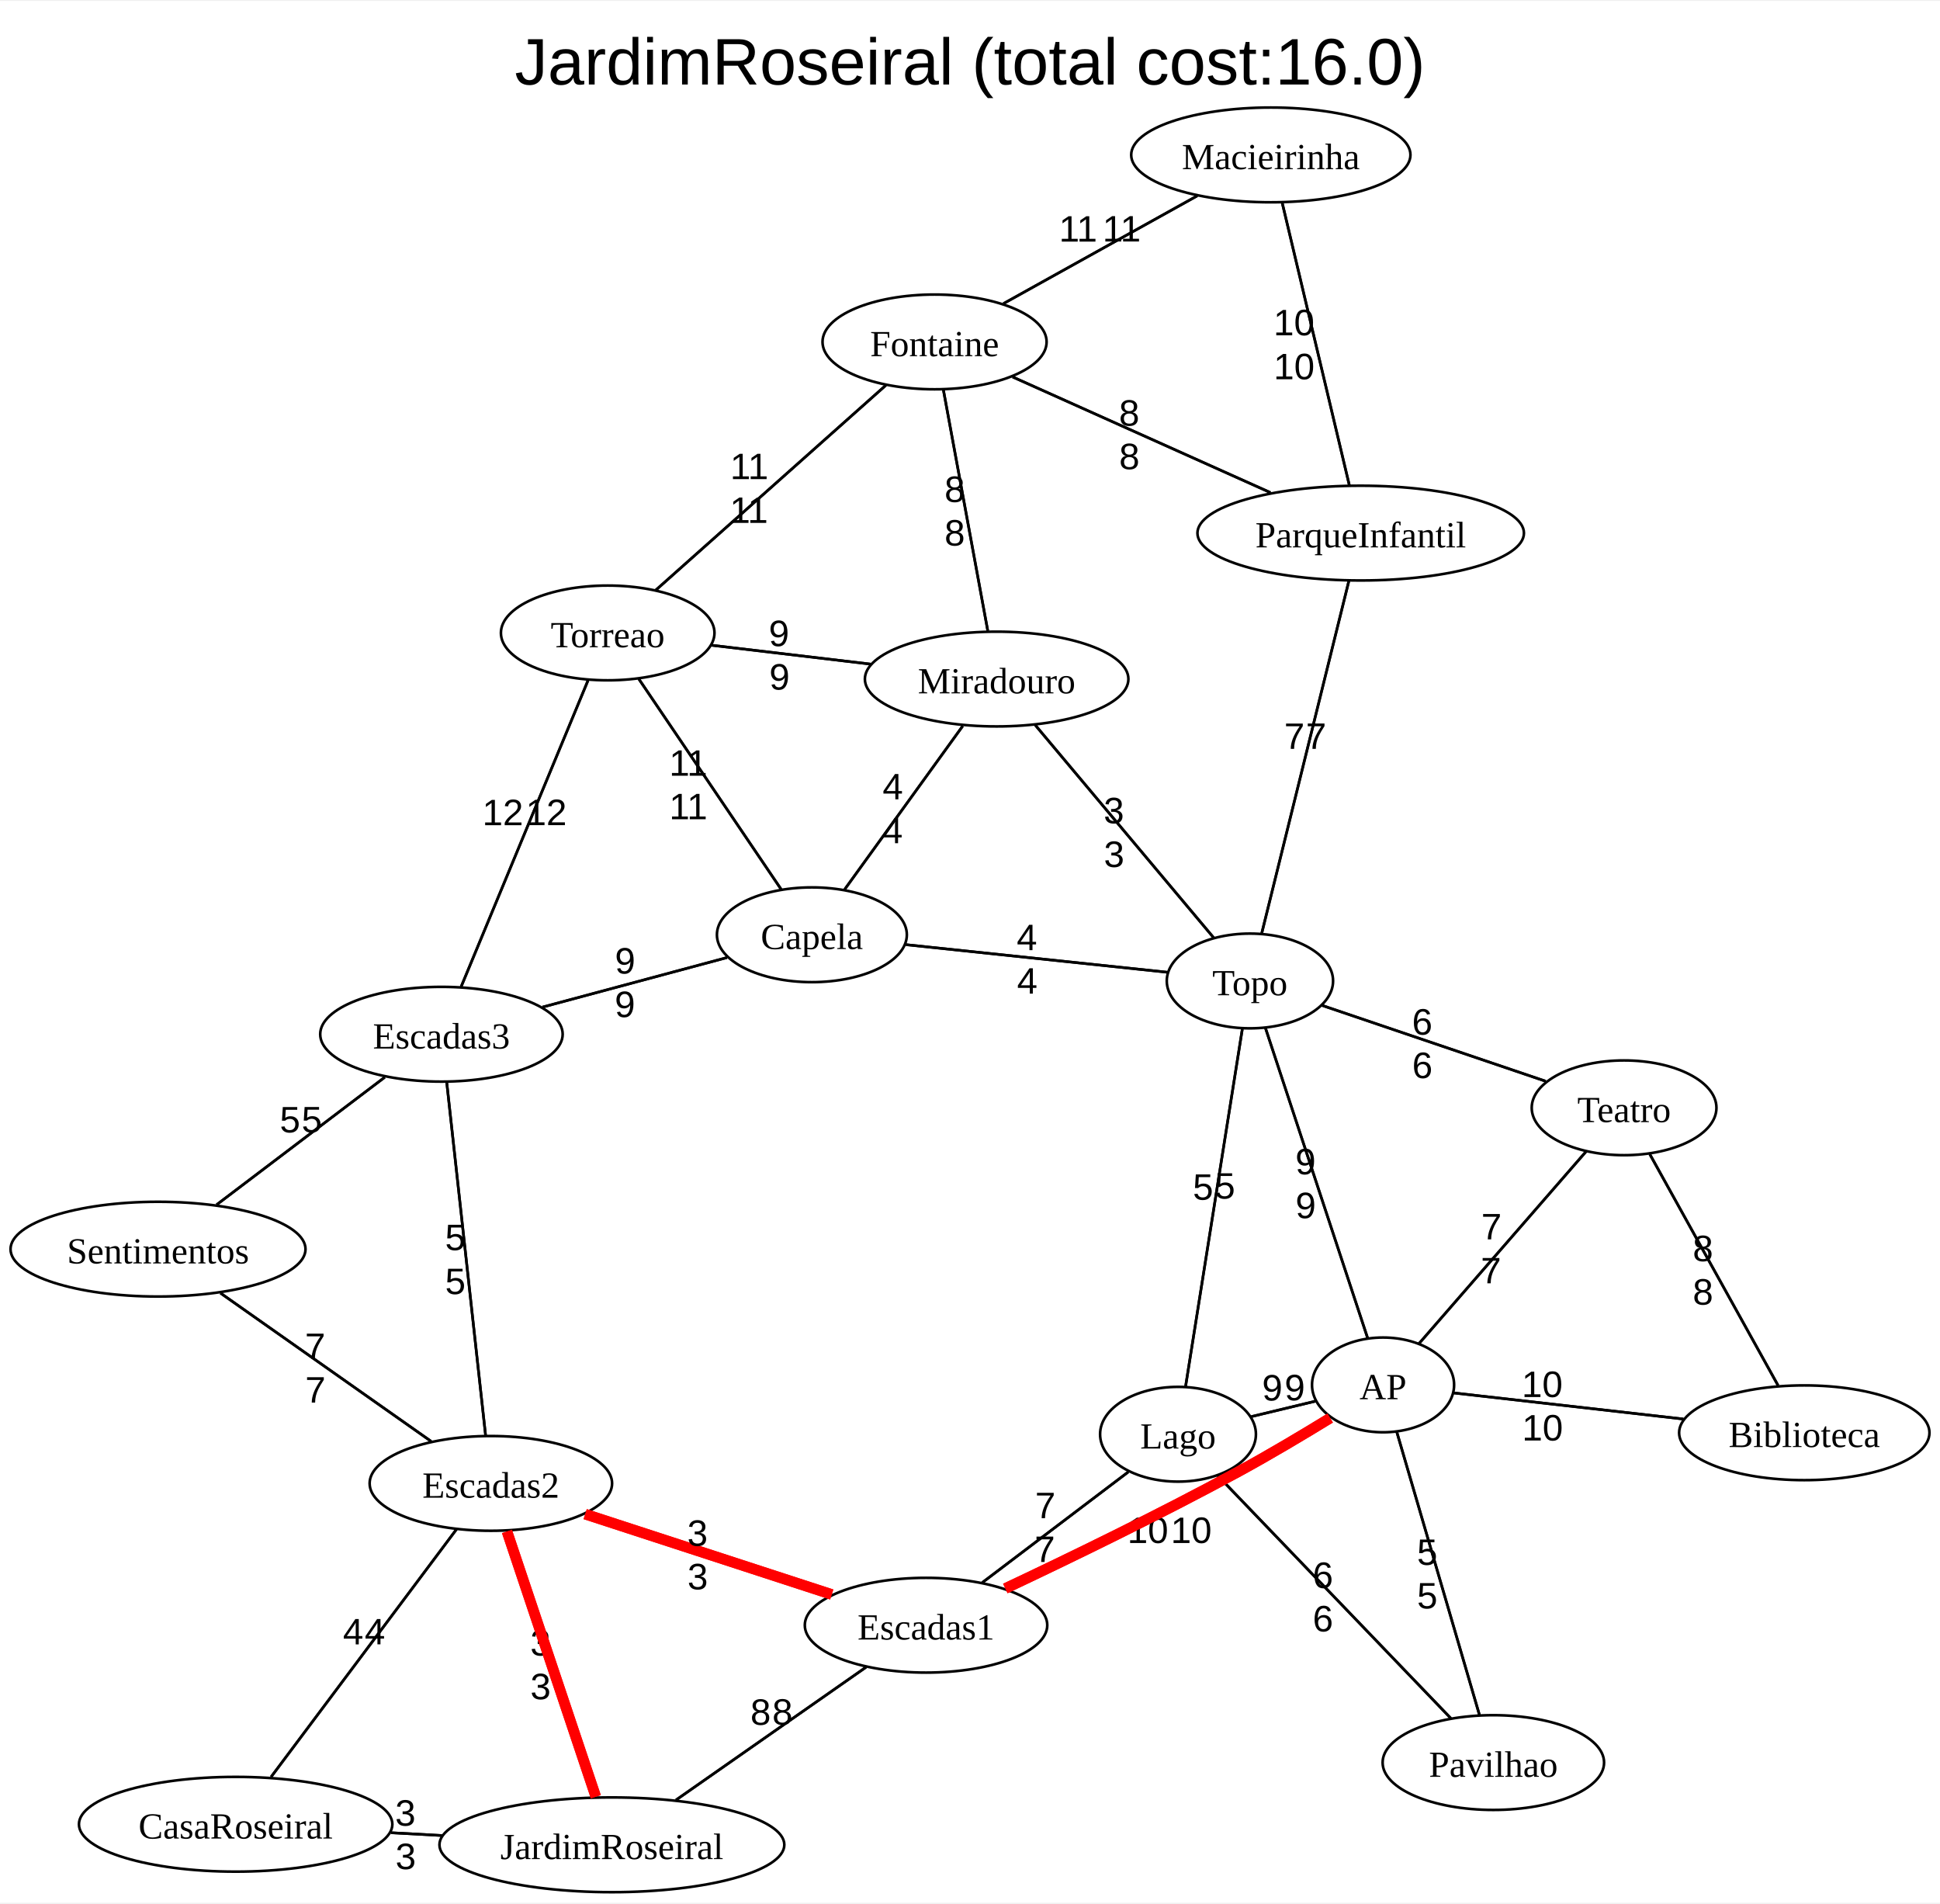
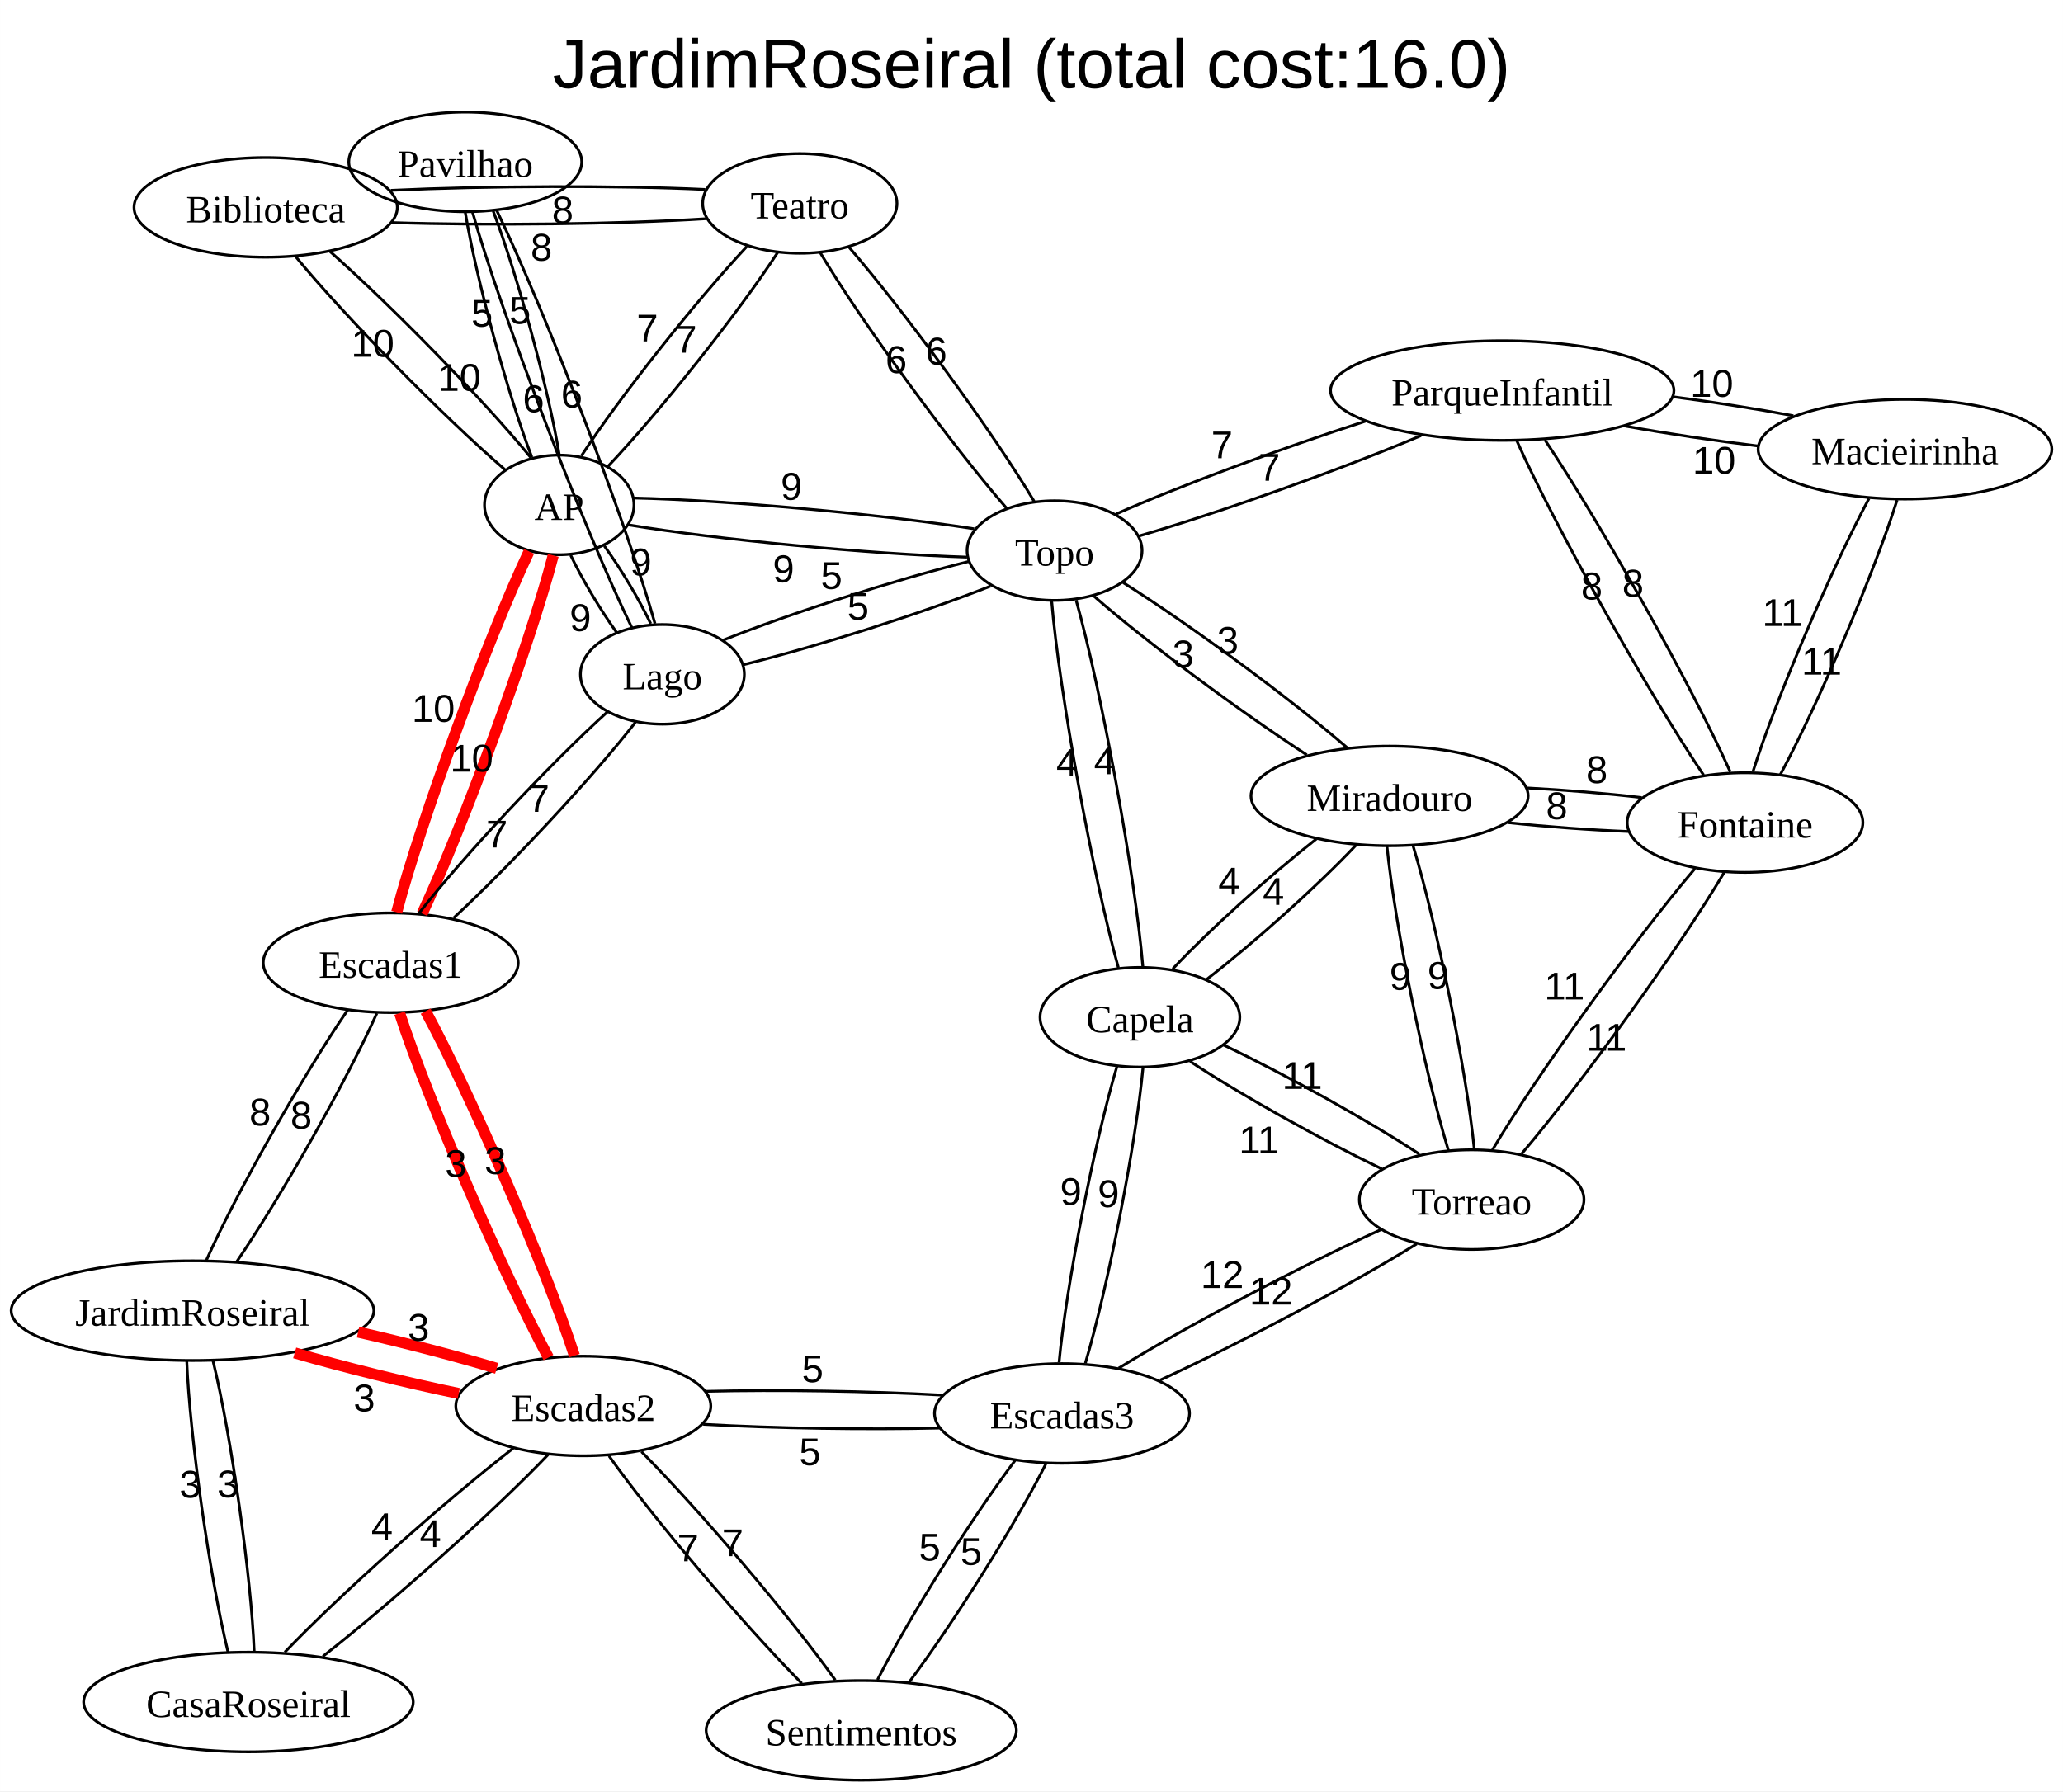
- <svg xmlns="http://www.w3.org/2000/svg" width="737pt" height="723pt" viewBox="0.00 0.00 737.21 722.51">
-   <g id="graph0" class="graph" transform="scale(1 1) rotate(0) translate(4 718.51)">
-     <polygon fill="white" stroke="none" points="-4,4 -4,-718.51 733.21,-718.51 733.21,4 -4,4" />
-     <text text-anchor="middle" x="364.61" y="-686.76" font-family="Arial" font-size="25.00">JardimRoseiral (total cost:16.0)</text>
+ <svg xmlns="http://www.w3.org/2000/svg" width="745pt" height="647pt" viewBox="0.00 0.00 745.30 647.31">
+   <g id="graph0" class="graph" transform="scale(1 1) rotate(0) translate(4 643.31)">
+     <polygon fill="white" stroke="none" points="-4,4 -4,-643.31 741.3,-643.31 741.3,4 -4,4" />
+     <text text-anchor="middle" x="368.65" y="-611.56" font-family="Arial" font-size="25.00">JardimRoseiral (total cost:16.0)</text>
    <g id="node1" class="node">
-       <ellipse fill="none" stroke="black" cx="513.07" cy="-516.33" rx="62.04" ry="18" />
-       <text text-anchor="middle" x="513.07" y="-510.91" font-family="Times New Roman,serif" font-size="14.00">ParqueInfantil</text>
+       <ellipse fill="none" stroke="black" cx="198.02" cy="-460.85" rx="27" ry="18" />
+       <text text-anchor="middle" x="198.02" y="-455.42" font-family="Times New Roman,serif" font-size="14.00">AP</text>
    </g>
    <g id="node2" class="node">
-       <ellipse fill="none" stroke="black" cx="478.92" cy="-660.01" rx="53.06" ry="18" />
-       <text text-anchor="middle" x="478.92" y="-654.59" font-family="Times New Roman,serif" font-size="14.00">Macieirinha</text>
+       <ellipse fill="none" stroke="black" cx="164.07" cy="-584.81" rx="42.08" ry="18" />
+       <text text-anchor="middle" x="164.07" y="-579.38" font-family="Times New Roman,serif" font-size="14.00">Pavilhao</text>
    </g>
    <g id="edge1" class="edge">
-       <path fill="none" stroke="black" d="M508.75,-534.53C502.18,-562.17 489.76,-614.41 483.21,-641.96" />
-       <text text-anchor="middle" x="487.72" y="-591.48" font-family="Arial" font-size="14.00">10</text>
+       <path fill="none" stroke="black" d="M188.13,-478.09C179.26,-501.36 168.02,-542.61 164.09,-566.45" />
+       <text text-anchor="middle" x="170.13" y="-525.26" font-family="Arial" font-size="14.00">5</text>
+     </g>
+     <g id="node5" class="node">
+       <ellipse fill="none" stroke="black" cx="235.29" cy="-399.63" rx="29.61" ry="18" />
+       <text text-anchor="middle" x="235.29" y="-394.2" font-family="Times New Roman,serif" font-size="14.00">Lago</text>
+     </g>
+     <g id="edge27" class="edge">
+       <path fill="none" stroke="black" d="M214.31,-446.04C220.4,-437.57 226.77,-426.92 231.08,-417.93" />
+       <text text-anchor="middle" x="227.49" y="-435.38" font-family="Arial" font-size="14.00">9</text>
+     </g>
+     <g id="node6" class="node">
+       <ellipse fill="none" stroke="black" cx="376.99" cy="-444.35" rx="31.6" ry="18" />
+       <text text-anchor="middle" x="376.99" y="-438.92" font-family="Times New Roman,serif" font-size="14.00">Topo</text>
+     </g>
+     <g id="edge19" class="edge">
+       <path fill="none" stroke="black" d="M224.88,-463.35C257.96,-462.63 313.93,-457.54 347.96,-452.21" />
+       <text text-anchor="middle" x="281.94" y="-462.71" font-family="Arial" font-size="14.00">9</text>
+     </g>
+     <g id="node8" class="node">
+       <ellipse fill="none" stroke="black" cx="137.14" cy="-295.41" rx="46.07" ry="18" />
+       <text text-anchor="middle" x="137.14" y="-289.99" font-family="Times New Roman,serif" font-size="14.00">Escadas1</text>
+     </g>
+     <g id="edge44" class="edge">
+       <path fill="none" stroke="red" stroke-width="4" d="M195.86,-442.6C187.51,-410.6 163.41,-344.88 148.51,-313.2" />
+       <text text-anchor="middle" x="166.39" y="-364.48" font-family="Arial" font-size="14.00">10</text>
+     </g>
+     <g id="node17" class="node">
+       <ellipse fill="none" stroke="black" cx="91.96" cy="-568.37" rx="47.57" ry="18" />
+       <text text-anchor="middle" x="91.96" y="-562.94" font-family="Times New Roman,serif" font-size="14.00">Biblioteca</text>
+     </g>
+     <g id="edge26" class="edge">
+       <path fill="none" stroke="black" d="M178.34,-473.66C156.01,-492.89 120.63,-528.86 102.78,-550.6" />
+       <text text-anchor="middle" x="130.63" y="-514.39" font-family="Arial" font-size="14.00">10</text>
+     </g>
+     <g id="node18" class="node">
+       <ellipse fill="none" stroke="black" cx="284.94" cy="-569.79" rx="35.1" ry="18" />
+       <text text-anchor="middle" x="284.94" y="-564.37" font-family="Times New Roman,serif" font-size="14.00">Teatro</text>
+     </g>
+     <g id="edge30" class="edge">
+       <path fill="none" stroke="black" d="M206,-478.53C219.65,-499.57 247.05,-534.16 265.8,-554.23" />
+       <text text-anchor="middle" x="229.86" y="-519.94" font-family="Arial" font-size="14.00">7</text>
+     </g>
+     <g id="edge40" class="edge">
+       <path fill="none" stroke="black" d="M174.16,-567.04C183.02,-543.62 194.15,-502.68 198.02,-479.04" />
+       <text text-anchor="middle" x="183.84" y="-526.32" font-family="Arial" font-size="14.00">5</text>
+     </g>
+     <g id="edge51" class="edge">
+       <path fill="none" stroke="black" d="M175.45,-567.23C192.52,-532.11 222.6,-453.68 232.62,-417.95" />
+       <text text-anchor="middle" x="202.55" y="-496.02" font-family="Arial" font-size="14.00">6</text>
+     </g>
+     <g id="node3" class="node">
+       <ellipse fill="none" stroke="black" cx="684.24" cy="-480.98" rx="53.06" ry="18" />
+       <text text-anchor="middle" x="684.24" y="-475.56" font-family="Times New Roman,serif" font-size="14.00">Macieirinha</text>
    </g>
    <g id="node4" class="node">
-       <ellipse fill="none" stroke="black" cx="351.14" cy="-588.96" rx="42.58" ry="18" />
-       <text text-anchor="middle" x="351.14" y="-583.54" font-family="Times New Roman,serif" font-size="14.00">Fontaine</text>
-     </g>
-     <g id="edge19" class="edge">
-       <path fill="none" stroke="black" d="M478.73,-531.74C449.67,-544.77 408.46,-563.25 380.81,-575.65" />
-       <text text-anchor="middle" x="425.11" y="-557.13" font-family="Arial" font-size="14.00">8</text>
+       <ellipse fill="none" stroke="black" cx="626.45" cy="-346.06" rx="42.58" ry="18" />
+       <text text-anchor="middle" x="626.45" y="-340.63" font-family="Times New Roman,serif" font-size="14.00">Fontaine</text>
+     </g>
+     <g id="edge2" class="edge">
+       <path fill="none" stroke="black" d="M681.39,-462.62C673.19,-436.49 652.96,-389.01 639.22,-363.43" />
+       <text text-anchor="middle" x="654.13" y="-399.52" font-family="Arial" font-size="14.00">11</text>
+     </g>
+     <g id="node12" class="node">
+       <ellipse fill="none" stroke="black" cx="538.72" cy="-502.18" rx="62.04" ry="18" />
+       <text text-anchor="middle" x="538.72" y="-496.76" font-family="Times New Roman,serif" font-size="14.00">ParqueInfantil</text>
+     </g>
+     <g id="edge64" class="edge">
+       <path fill="none" stroke="black" d="M631.18,-482.14C615.46,-484.04 598.42,-486.59 583.3,-489.31" />
+       <text text-anchor="middle" x="615.27" y="-472.12" font-family="Arial" font-size="14.00">10</text>
+     </g>
+     <g id="edge61" class="edge">
+       <path fill="none" stroke="black" d="M629.3,-364.42C637.45,-390.41 657.5,-437.51 671.24,-463.18" />
+       <text text-anchor="middle" x="639.93" y="-417.12" font-family="Arial" font-size="14.00">11</text>
    </g>
    <g id="node11" class="node">
-       <ellipse fill="none" stroke="black" cx="470.98" cy="-346.18" rx="31.6" ry="18" />
-       <text text-anchor="middle" x="470.98" y="-340.75" font-family="Times New Roman,serif" font-size="14.00">Topo</text>
+       <ellipse fill="none" stroke="black" cx="527.68" cy="-209.8" rx="40.58" ry="18" />
+       <text text-anchor="middle" x="527.68" y="-204.38" font-family="Times New Roman,serif" font-size="14.00">Torreao</text>
+     </g>
+     <g id="edge37" class="edge">
+       <path fill="none" stroke="black" d="M618.93,-328.07C603.21,-301.46 567.68,-252.2 545.76,-226.4" />
+       <text text-anchor="middle" x="576.42" y="-263.63" font-family="Arial" font-size="14.00">11</text>
+     </g>
+     <g id="edge13" class="edge">
+       <path fill="none" stroke="black" d="M611.47,-363.24C591.38,-393.03 557.37,-453.8 543.93,-484.16" />
+       <text text-anchor="middle" x="571.08" y="-426.69" font-family="Arial" font-size="14.00">8</text>
+     </g>
+     <g id="node14" class="node">
+       <ellipse fill="none" stroke="black" cx="498.02" cy="-355.68" rx="50.07" ry="18" />
+       <text text-anchor="middle" x="498.02" y="-350.26" font-family="Times New Roman,serif" font-size="14.00">Miradouro</text>
+     </g>
+     <g id="edge58" class="edge">
+       <path fill="none" stroke="black" d="M584.28,-342.83C570.33,-343.39 554.79,-344.53 540.8,-346.04" />
+       <text text-anchor="middle" x="558.43" y="-347.28" font-family="Arial" font-size="14.00">8</text>
+     </g>
+     <g id="edge18" class="edge">
+       <path fill="none" stroke="black" d="M218.77,-414.75C212.71,-423.22 206.4,-433.8 202.14,-442.71" />
+       <text text-anchor="middle" x="205.66" y="-415.27" font-family="Arial" font-size="14.00">9</text>
+     </g>
+     <g id="edge52" class="edge">
+       <path fill="none" stroke="black" d="M224.24,-416.54C207.21,-451.36 176.76,-530.7 166.71,-566.6" />
+       <text text-anchor="middle" x="188.73" y="-494.36" font-family="Arial" font-size="14.00">6</text>
+     </g>
+     <g id="edge3" class="edge">
+       <path fill="none" stroke="black" d="M257.44,-412.06C281.21,-421.59 319.1,-433.69 345.85,-440.39" />
+       <text text-anchor="middle" x="296.4" y="-430.49" font-family="Arial" font-size="14.00">5</text>
+     </g>
+     <g id="edge17" class="edge">
+       <path fill="none" stroke="black" d="M225.54,-382.29C210.21,-362.55 180.61,-330.8 159.82,-311.56" />
+       <text text-anchor="middle" x="190.6" y="-349.94" font-family="Arial" font-size="14.00">7</text>
+     </g>
+     <g id="edge59" class="edge">
+       <path fill="none" stroke="black" d="M345.33,-441.98C310.49,-443.09 255.18,-448.31 223.17,-453.61" />
+       <text text-anchor="middle" x="279.06" y="-432.92" font-family="Arial" font-size="14.00">9</text>
+     </g>
+     <g id="edge20" class="edge">
+       <path fill="none" stroke="black" d="M353.89,-431.53C329.56,-421.86 291.22,-409.68 264.74,-403.16" />
+       <text text-anchor="middle" x="306" y="-419.37" font-family="Arial" font-size="14.00">5</text>
+     </g>
+     <g id="node7" class="node">
+       <ellipse fill="none" stroke="black" cx="407.83" cy="-275.71" rx="36.09" ry="18" />
+       <text text-anchor="middle" x="407.83" y="-270.28" font-family="Times New Roman,serif" font-size="14.00">Capela</text>
+     </g>
+     <g id="edge60" class="edge">
+       <path fill="none" stroke="black" d="M384.77,-426.45C393.85,-394.17 406.18,-326.55 408.88,-293.99" />
+       <text text-anchor="middle" x="395.09" y="-363.53" font-family="Arial" font-size="14.00">4</text>
+     </g>
+     <g id="edge63" class="edge">
+       <path fill="none" stroke="black" d="M399.18,-457.55C422.28,-467.78 459.19,-481.41 489.25,-491.08" />
+       <text text-anchor="middle" x="437.48" y="-477.72" font-family="Arial" font-size="14.00">7</text>
+     </g>
+     <g id="edge46" class="edge">
+       <path fill="none" stroke="black" d="M401.77,-432.78C426.08,-417.47 462.26,-390.83 482.69,-373.11" />
+       <text text-anchor="middle" x="439.56" y="-407.05" font-family="Arial" font-size="14.00">3</text>
+     </g>
+     <g id="edge33" class="edge">
+       <path fill="none" stroke="black" d="M359.63,-459.67C339.33,-483.04 307.07,-527.2 292.34,-551.97" />
+       <text text-anchor="middle" x="319.77" y="-508.5" font-family="Arial" font-size="14.00">6</text>
+     </g>
+     <g id="edge4" class="edge">
+       <path fill="none" stroke="black" d="M400.05,-293.6C390.97,-325.88 378.64,-393.5 375.94,-426.06" />
+       <text text-anchor="middle" x="381.48" y="-362.93" font-family="Arial" font-size="14.00">4</text>
+     </g>
+     <g id="node10" class="node">
+       <ellipse fill="none" stroke="black" cx="379.68" cy="-132.55" rx="46.07" ry="18" />
+       <text text-anchor="middle" x="379.68" y="-127.12" font-family="Times New Roman,serif" font-size="14.00">Escadas3</text>
+     </g>
+     <g id="edge47" class="edge">
+       <path fill="none" stroke="black" d="M408.91,-257.26C406.34,-229.7 396.24,-178.09 388.11,-150.7" />
+       <text text-anchor="middle" x="396.47" y="-207.11" font-family="Arial" font-size="14.00">9</text>
+     </g>
+     <g id="edge23" class="edge">
+       <path fill="none" stroke="black" d="M438.11,-265.65C460.37,-255.05 489.87,-238.65 508.84,-226.22" />
+       <text text-anchor="middle" x="466.46" y="-249.82" font-family="Arial" font-size="14.00">11</text>
+     </g>
+     <g id="edge36" class="edge">
+       <path fill="none" stroke="black" d="M419.67,-293.18C432.87,-307.25 454.4,-326.65 471.6,-340.18" />
+       <text text-anchor="middle" x="440.01" y="-320.08" font-family="Arial" font-size="14.00">4</text>
+     </g>
+     <g id="edge39" class="edge">
+       <path fill="none" stroke="red" stroke-width="4" d="M139.3,-313.66C147.74,-346 172.26,-412.78 187.12,-444.05" />
+       <text text-anchor="middle" x="152.55" y="-382.46" font-family="Arial" font-size="14.00">10</text>
+     </g>
+     <g id="edge10" class="edge">
+       <path fill="none" stroke="black" d="M147.26,-313.22C163.4,-333.91 194.71,-367.31 215.39,-386.03" />
+       <text text-anchor="middle" x="175.5" y="-337.06" font-family="Arial" font-size="14.00">7</text>
+     </g>
+     <g id="node9" class="node">
+       <ellipse fill="none" stroke="black" cx="206.72" cy="-135.24" rx="46.07" ry="18" />
+       <text text-anchor="middle" x="206.72" y="-129.82" font-family="Times New Roman,serif" font-size="14.00">Escadas2</text>
+     </g>
+     <g id="edge5" class="edge">
+       <path fill="none" stroke="red" stroke-width="4" d="M149.74,-277.92C166.28,-247.32 193.46,-184.52 203.51,-153.44" />
+       <text text-anchor="middle" x="174.93" y="-219.06" font-family="Arial" font-size="14.00">3</text>
+     </g>
+     <g id="node16" class="node">
+       <ellipse fill="none" stroke="black" cx="65.53" cy="-169.68" rx="65.53" ry="18" />
+       <text text-anchor="middle" x="65.53" y="-164.25" font-family="Times New Roman,serif" font-size="14.00">JardimRoseiral</text>
+     </g>
+     <g id="edge42" class="edge">
+       <path fill="none" stroke="black" d="M132.13,-277.17C121.45,-253.15 97.8,-211.32 81.59,-187.51" />
+       <text text-anchor="middle" x="104.81" y="-235.46" font-family="Arial" font-size="14.00">8</text>
+     </g>
+     <g id="edge53" class="edge">
+       <path fill="none" stroke="red" stroke-width="4" d="M194.12,-152.74C177.58,-183.33 150.4,-246.13 140.35,-277.21" />
+       <text text-anchor="middle" x="160.68" y="-217.99" font-family="Arial" font-size="14.00">3</text>
+     </g>
+     <g id="edge15" class="edge">
+       <path fill="none" stroke="black" d="M250.91,-140.53C277.15,-141.17 310.28,-140.64 336.36,-139.17" />
+       <text text-anchor="middle" x="289.57" y="-143.84" font-family="Arial" font-size="14.00">5</text>
+     </g>
+     <g id="node13" class="node">
+       <ellipse fill="none" stroke="black" cx="85.73" cy="-28.26" rx="59.55" ry="18" />
+       <text text-anchor="middle" x="85.73" y="-22.83" font-family="Times New Roman,serif" font-size="14.00">CasaRoseiral</text>
+     </g>
+     <g id="edge9" class="edge">
+       <path fill="none" stroke="black" d="M194.04,-117.71C174.76,-97.43 137.99,-64.6 112.63,-44.76" />
+       <text text-anchor="middle" x="151.49" y="-84.27" font-family="Arial" font-size="14.00">4</text>
+     </g>
+     <g id="node15" class="node">
+       <ellipse fill="none" stroke="black" cx="307.14" cy="-18" rx="56.05" ry="18" />
+       <text text-anchor="middle" x="307.14" y="-12.57" font-family="Times New Roman,serif" font-size="14.00">Sentimentos</text>
+     </g>
+     <g id="edge43" class="edge">
+       <path fill="none" stroke="black" d="M227.72,-118.75C249.31,-96.92 281.71,-58.83 297.76,-36.19" />
+       <text text-anchor="middle" x="260.69" y="-80.98" font-family="Arial" font-size="14.00">7</text>
+     </g>
+     <g id="edge55" class="edge">
+       <path fill="none" stroke="red" stroke-width="4" d="M161.72,-139.75C142.6,-143.71 120.58,-149.15 102.44,-154.42" />
+       <text text-anchor="middle" x="127.59" y="-133.3" font-family="Arial" font-size="14.00">3</text>
+     </g>
+     <g id="edge6" class="edge">
+       <path fill="none" stroke="black" d="M378.61,-150.99C381.19,-178.71 391.39,-230.74 399.54,-258.01" />
+       <text text-anchor="middle" x="382.86" y="-207.87" font-family="Arial" font-size="14.00">9</text>
+     </g>
+     <g id="edge22" class="edge">
+       <path fill="none" stroke="black" d="M335.5,-127.27C309.26,-126.63 276.13,-127.15 250.04,-128.63" />
+       <text text-anchor="middle" x="288.59" y="-113.85" font-family="Arial" font-size="14.00">5</text>
+     </g>
+     <g id="edge21" class="edge">
+       <path fill="none" stroke="black" d="M400.15,-148.91C424.65,-164.06 465.88,-185.78 494.84,-198.94" />
+       <text text-anchor="middle" x="437.57" y="-177.87" font-family="Arial" font-size="14.00">12</text>
+     </g>
+     <g id="edge29" class="edge">
+       <path fill="none" stroke="black" d="M373.82,-114.28C362.9,-92.53 340.33,-56.61 324.34,-35.29" />
+       <text text-anchor="middle" x="346.86" y="-77.82" font-family="Arial" font-size="14.00">5</text>
    </g>
    <g id="edge32" class="edge">
-       <path fill="none" stroke="black" d="M508.57,-498.12C500.47,-465.37 483.53,-396.91 475.46,-364.26" />
-       <text text-anchor="middle" x="487.88" y="-434.35" font-family="Arial" font-size="14.00">7</text>
-     </g>
-     <g id="edge27" class="edge">
-       <path fill="none" stroke="black" d="M483.24,-641.82C489.81,-614.18 502.23,-561.93 508.78,-534.38" />
-       <text text-anchor="middle" x="487.77" y="-574.77" font-family="Arial" font-size="14.00">10</text>
-     </g>
-     <g id="edge44" class="edge">
-       <path fill="none" stroke="black" d="M450.88,-644.42C428.98,-632.25 398.79,-615.46 377.37,-603.55" />
-       <text text-anchor="middle" x="405.69" y="-627.08" font-family="Arial" font-size="14.00">11</text>
-     </g>
-     <g id="node3" class="node">
-       <ellipse fill="none" stroke="black" cx="226.93" cy="-478.4" rx="40.58" ry="18" />
-       <text text-anchor="middle" x="226.93" y="-472.97" font-family="Times New Roman,serif" font-size="14.00">Torreao</text>
-     </g>
-     <g id="edge2" class="edge">
-       <path fill="none" stroke="black" d="M245.25,-494.71C268.74,-515.61 309.21,-551.64 332.73,-572.58" />
-       <text text-anchor="middle" x="280.73" y="-536.83" font-family="Arial" font-size="14.00">11</text>
-     </g>
-     <g id="node6" class="node">
-       <ellipse fill="none" stroke="black" cx="163.75" cy="-325.94" rx="46.07" ry="18" />
-       <text text-anchor="middle" x="163.75" y="-320.51" font-family="Times New Roman,serif" font-size="14.00">Escadas3</text>
+       <path fill="none" stroke="black" d="M535.2,-227.79C550.92,-254.4 586.45,-303.67 608.38,-329.46" />
+       <text text-anchor="middle" x="561.21" y="-282.13" font-family="Arial" font-size="14.00">11</text>
+     </g>
+     <g id="edge7" class="edge">
+       <path fill="none" stroke="black" d="M495.2,-220.91C472.95,-231.66 444.29,-247.68 425.95,-259.76" />
+       <text text-anchor="middle" x="450.86" y="-226.54" font-family="Arial" font-size="14.00">11</text>
+     </g>
+     <g id="edge31" class="edge">
+       <path fill="none" stroke="black" d="M507.83,-193.82C484.12,-179.09 444.1,-157.93 415.07,-144.57" />
+       <text text-anchor="middle" x="455.19" y="-171.88" font-family="Arial" font-size="14.00">12</text>
+     </g>
+     <g id="edge25" class="edge">
+       <path fill="none" stroke="black" d="M519.26,-227.64C510.75,-255.56 499.88,-309.27 497.08,-337.44" />
+       <text text-anchor="middle" x="501.9" y="-285.64" font-family="Arial" font-size="14.00">9</text>
+     </g>
+     <g id="edge28" class="edge">
+       <path fill="none" stroke="black" d="M600.55,-499.91C615.22,-497.98 630.5,-495.58 643.92,-493.07" />
+       <text text-anchor="middle" x="614.45" y="-499.91" font-family="Arial" font-size="14.00">10</text>
+     </g>
+     <g id="edge8" class="edge">
+       <path fill="none" stroke="black" d="M554.11,-484.39C574.18,-454.5 607.66,-394.66 621.1,-364.4" />
+       <text text-anchor="middle" x="585.97" y="-427.73" font-family="Arial" font-size="14.00">8</text>
+     </g>
+     <g id="edge50" class="edge">
+       <path fill="none" stroke="black" d="M509.38,-485.89C480.6,-473.72 436.93,-458.16 407.69,-449.68" />
+       <text text-anchor="middle" x="454.58" y="-469.6" font-family="Arial" font-size="14.00">7</text>
+     </g>
+     <g id="edge35" class="edge">
+       <path fill="none" stroke="black" d="M98.87,-46.27C118.69,-67.02 156.22,-100.45 181.42,-119.98" />
+       <text text-anchor="middle" x="134" y="-86.79" font-family="Arial" font-size="14.00">4</text>
+     </g>
+     <g id="edge38" class="edge">
+       <path fill="none" stroke="black" d="M78.33,-46.36C71.74,-73.48 64.52,-124.34 63.45,-151.5" />
+       <text text-anchor="middle" x="64.7" y="-102.12" font-family="Arial" font-size="14.00">3</text>
+     </g>
+     <g id="edge11" class="edge">
+       <path fill="none" stroke="black" d="M547.8,-358.56C561.55,-357.84 576.23,-356.61 589.13,-355.09" />
+       <text text-anchor="middle" x="572.91" y="-360.32" font-family="Arial" font-size="14.00">8</text>
+     </g>
+     <g id="edge34" class="edge">
+       <path fill="none" stroke="black" d="M468.09,-370.54C443.61,-386.45 410.13,-411.31 391.27,-427.83" />
+       <text text-anchor="middle" x="423.45" y="-402.16" font-family="Arial" font-size="14.00">3</text>
+     </g>
+     <g id="edge16" class="edge">
+       <path fill="none" stroke="black" d="M485.81,-337.81C471.96,-323.13 449.31,-302.82 431.92,-289.39" />
+       <text text-anchor="middle" x="456.07" y="-316.33" font-family="Arial" font-size="14.00">4</text>
+     </g>
+     <g id="edge56" class="edge">
+       <path fill="none" stroke="black" d="M506.54,-337.55C515.04,-309.53 525.86,-256.01 528.63,-227.97" />
+       <text text-anchor="middle" x="515.61" y="-285.97" font-family="Arial" font-size="14.00">9</text>
+     </g>
+     <g id="edge12" class="edge">
+       <path fill="none" stroke="black" d="M285.65,-35C264.01,-56.95 231.88,-94.76 215.99,-117.21" />
+       <text text-anchor="middle" x="244.54" y="-79.12" font-family="Arial" font-size="14.00">7</text>
+     </g>
+     <g id="edge24" class="edge">
+       <path fill="none" stroke="black" d="M313.01,-36.26C323.99,-58.15 346.76,-94.37 362.77,-115.64" />
+       <text text-anchor="middle" x="331.88" y="-79.38" font-family="Arial" font-size="14.00">5</text>
+     </g>
+     <g id="edge49" class="edge">
+       <path fill="none" stroke="black" d="M70.54,-187.92C81.35,-212.22 105.42,-254.74 121.64,-278.41" />
+       <text text-anchor="middle" x="89.94" y="-236.6" font-family="Arial" font-size="14.00">8</text>
+     </g>
+     <g id="edge62" class="edge">
+       <path fill="none" stroke="red" stroke-width="4" d="M125.35,-161.94C142.58,-158.01 160.69,-153.3 175.44,-148.84" />
+       <text text-anchor="middle" x="147.2" y="-158.79" font-family="Arial" font-size="14.00">3</text>
+     </g>
+     <g id="edge14" class="edge">
+       <path fill="none" stroke="black" d="M72.93,-151.57C79.52,-124.45 86.74,-73.59 87.81,-46.43" />
+       <text text-anchor="middle" x="78.32" y="-102.22" font-family="Arial" font-size="14.00">3</text>
+     </g>
+     <g id="edge54" class="edge">
+       <path fill="none" stroke="black" d="M115.23,-552.41C137.86,-532.39 171,-498.48 187.76,-477.94" />
+       <text text-anchor="middle" x="161.94" y="-502.07" font-family="Arial" font-size="14.00">10</text>
+     </g>
+     <g id="edge48" class="edge">
+       <path fill="none" stroke="black" d="M137.16,-574.52C171.91,-576.17 219.17,-576.35 250.8,-574.83" />
+       <text text-anchor="middle" x="199.27" y="-562.56" font-family="Arial" font-size="14.00">8</text>
    </g>
    <g id="edge57" class="edge">
-       <path fill="none" stroke="black" d="M219.43,-460.31C207.27,-430.97 183.39,-373.33 171.24,-344" />
-       <text text-anchor="middle" x="187.08" y="-405.35" font-family="Arial" font-size="14.00">12</text>
-     </g>
-     <g id="node10" class="node">
-       <ellipse fill="none" stroke="black" cx="304.52" cy="-363.73" rx="36.09" ry="18" />
-       <text text-anchor="middle" x="304.52" y="-358.31" font-family="Times New Roman,serif" font-size="14.00">Capela</text>
-     </g>
-     <g id="edge61" class="edge">
-       <path fill="none" stroke="black" d="M238.71,-460.98C253.38,-439.3 278.28,-402.51 292.88,-380.93" />
-       <text text-anchor="middle" x="257.57" y="-407.62" font-family="Arial" font-size="14.00">11</text>
-     </g>
-     <g id="node17" class="node">
-       <ellipse fill="none" stroke="black" cx="374.73" cy="-460.88" rx="50.07" ry="18" />
-       <text text-anchor="middle" x="374.73" y="-455.45" font-family="Times New Roman,serif" font-size="14.00">Miradouro</text>
-     </g>
-     <g id="edge13" class="edge">
-       <path fill="none" stroke="black" d="M266.54,-473.7C285.09,-471.5 307.35,-468.86 326.85,-466.55" />
-       <text text-anchor="middle" x="292.21" y="-456.87" font-family="Arial" font-size="14.00">9</text>
-     </g>
-     <g id="edge42" class="edge">
-       <path fill="none" stroke="black" d="M380.84,-575.64C408.5,-563.23 449.74,-544.74 478.79,-531.71" />
-       <text text-anchor="middle" x="425.17" y="-540.61" font-family="Arial" font-size="14.00">8</text>
-     </g>
-     <g id="edge51" class="edge">
-       <path fill="none" stroke="black" d="M377.3,-603.51C398.77,-615.45 429.09,-632.31 451.02,-644.5" />
-       <text text-anchor="middle" x="422.24" y="-627.11" font-family="Arial" font-size="14.00">11</text>
-     </g>
-     <g id="edge58" class="edge">
-       <path fill="none" stroke="black" d="M332.54,-572.41C308.99,-551.44 268.66,-515.55 245.24,-494.7" />
-       <text text-anchor="middle" x="280.59" y="-520.21" font-family="Arial" font-size="14.00">11</text>
-     </g>
-     <g id="edge35" class="edge">
-       <path fill="none" stroke="black" d="M354.52,-570.61C359,-546.26 366.87,-503.53 371.36,-479.19" />
-       <text text-anchor="middle" x="358.81" y="-511.59" font-family="Arial" font-size="14.00">8</text>
-     </g>
-     <g id="node5" class="node">
-       <ellipse fill="none" stroke="black" cx="182.53" cy="-155.3" rx="46.07" ry="18" />
-       <text text-anchor="middle" x="182.53" y="-149.88" font-family="Times New Roman,serif" font-size="14.00">Escadas2</text>
-     </g>
-     <g id="edge3" class="edge">
-       <path fill="none" stroke="black" d="M180.52,-173.56C176.92,-206.32 169.39,-274.7 165.77,-307.55" />
-       <text text-anchor="middle" x="169.03" y="-227.22" font-family="Arial" font-size="14.00">5</text>
-     </g>
-     <g id="node9" class="node">
-       <ellipse fill="none" stroke="black" cx="85.55" cy="-25.8" rx="59.55" ry="18" />
-       <text text-anchor="middle" x="85.55" y="-20.38" font-family="Times New Roman,serif" font-size="14.00">CasaRoseiral</text>
-     </g>
-     <g id="edge6" class="edge">
-       <path fill="none" stroke="black" d="M169.45,-137.84C151.05,-113.26 117.67,-68.7 99.04,-43.82" />
-       <text text-anchor="middle" x="130.21" y="-94.14" font-family="Arial" font-size="14.00">4</text>
-     </g>
-     <g id="node12" class="node">
-       <ellipse fill="none" stroke="black" cx="347.9" cy="-101.42" rx="46.07" ry="18" />
-       <text text-anchor="middle" x="347.9" y="-95.99" font-family="Times New Roman,serif" font-size="14.00">Escadas1</text>
-     </g>
-     <g id="edge29" class="edge">
-       <path fill="none" stroke="red" stroke-width="4" d="M218.42,-143.61C246.15,-134.57 284.37,-122.12 312.09,-113.09" />
-       <text text-anchor="middle" x="261.13" y="-115.05" font-family="Arial" font-size="14.00">3</text>
-     </g>
-     <g id="node13" class="node">
-       <ellipse fill="none" stroke="black" cx="228.52" cy="-18" rx="65.53" ry="18" />
-       <text text-anchor="middle" x="228.52" y="-12.57" font-family="Times New Roman,serif" font-size="14.00">JardimRoseiral</text>
-     </g>
-     <g id="edge21" class="edge">
-       <path fill="none" stroke="red" stroke-width="4" d="M188.64,-137.07C197.44,-110.81 213.58,-62.61 222.39,-36.31" />
-       <text text-anchor="middle" x="201.39" y="-89.9" font-family="Arial" font-size="14.00">3</text>
-     </g>
-     <g id="node18" class="node">
-       <ellipse fill="none" stroke="black" cx="56.05" cy="-244.29" rx="56.05" ry="18" />
-       <text text-anchor="middle" x="56.05" y="-238.87" font-family="Times New Roman,serif" font-size="14.00">Sentimentos</text>
-     </g>
-     <g id="edge16" class="edge">
-       <path fill="none" stroke="black" d="M159.92,-171.21C137.33,-187.11 102.73,-211.45 79.76,-227.62" />
-       <text text-anchor="middle" x="115.86" y="-186.01" font-family="Arial" font-size="14.00">7</text>
-     </g>
-     <g id="edge4" class="edge">
-       <path fill="none" stroke="black" d="M171.25,-344.03C183.4,-373.37 207.29,-431 219.44,-460.33" />
-       <text text-anchor="middle" x="203.6" y="-405.38" font-family="Arial" font-size="14.00">12</text>
-     </g>
-     <g id="edge23" class="edge">
-       <path fill="none" stroke="black" d="M165.76,-307.68C169.37,-274.92 176.89,-206.54 180.51,-173.69" />
-       <text text-anchor="middle" x="169.01" y="-243.92" font-family="Arial" font-size="14.00">5</text>
-     </g>
-     <g id="edge54" class="edge">
-       <path fill="none" stroke="black" d="M202.22,-336.26C224.2,-342.17 251.44,-349.48 272.29,-355.08" />
-       <text text-anchor="middle" x="233.55" y="-348.99" font-family="Arial" font-size="14.00">9</text>
-     </g>
-     <g id="edge39" class="edge">
-       <path fill="none" stroke="black" d="M142.22,-309.61C123.68,-295.56 97.03,-275.36 78.29,-261.15" />
-       <text text-anchor="middle" x="106.2" y="-288.64" font-family="Arial" font-size="14.00">5</text>
-     </g>
-     <g id="node7" class="node">
-       <ellipse fill="none" stroke="black" cx="563.48" cy="-49.24" rx="42.08" ry="18" />
-       <text text-anchor="middle" x="563.48" y="-43.82" font-family="Times New Roman,serif" font-size="14.00">Pavilhao</text>
-     </g>
-     <g id="node8" class="node">
-       <ellipse fill="none" stroke="black" cx="443.65" cy="-173.97" rx="29.61" ry="18" />
-       <text text-anchor="middle" x="443.65" y="-168.54" font-family="Times New Roman,serif" font-size="14.00">Lago</text>
-     </g>
-     <g id="edge5" class="edge">
-       <path fill="none" stroke="black" d="M547.32,-66.06C524.06,-90.27 481.47,-134.6 458.8,-158.2" />
-       <text text-anchor="middle" x="498.72" y="-99.06" font-family="Arial" font-size="14.00">6</text>
-     </g>
-     <g id="node16" class="node">
-       <ellipse fill="none" stroke="black" cx="521.57" cy="-192.72" rx="27" ry="18" />
-       <text text-anchor="middle" x="521.57" y="-187.29" font-family="Times New Roman,serif" font-size="14.00">AP</text>
-     </g>
-     <g id="edge36" class="edge">
-       <path fill="none" stroke="black" d="M558.17,-67.41C550.11,-95.01 534.87,-147.18 526.83,-174.69" />
-       <text text-anchor="middle" x="538.37" y="-107.79" font-family="Arial" font-size="14.00">5</text>
-     </g>
-     <g id="edge37" class="edge">
-       <path fill="none" stroke="black" d="M458.82,-158.17C481.49,-134.57 524.02,-90.31 547.28,-66.1" />
-       <text text-anchor="middle" x="498.71" y="-115.56" font-family="Arial" font-size="14.00">6</text>
-     </g>
-     <g id="edge9" class="edge">
-       <path fill="none" stroke="black" d="M446.52,-192.07C451.76,-225.06 462.8,-294.61 468.07,-327.8" />
-       <text text-anchor="middle" x="453.16" y="-263.06" font-family="Arial" font-size="14.00">5</text>
-     </g>
-     <g id="edge15" class="edge">
-       <path fill="none" stroke="black" d="M424.73,-159.64C408.82,-147.58 386.07,-130.34 369.45,-117.75" />
-       <text text-anchor="middle" x="393.23" y="-142.09" font-family="Arial" font-size="14.00">7</text>
-     </g>
-     <g id="edge40" class="edge">
-       <path fill="none" stroke="black" d="M471.34,-180.63C479.3,-182.55 487.95,-184.63 495.79,-186.52" />
-       <text text-anchor="middle" x="479.48" y="-186.79" font-family="Arial" font-size="14.00">9</text>
-     </g>
-     <g id="edge7" class="edge">
-       <path fill="none" stroke="black" d="M99.03,-43.81C117.67,-68.69 151.07,-113.29 169.47,-137.86" />
-       <text text-anchor="middle" x="138.46" y="-94.15" font-family="Arial" font-size="14.00">4</text>
-     </g>
-     <g id="edge25" class="edge">
-       <path fill="none" stroke="black" d="M144.53,-22.58C150.99,-22.23 157.59,-21.87 164.11,-21.51" />
-       <text text-anchor="middle" x="150.17" y="-8.75" font-family="Arial" font-size="14.00">3</text>
-     </g>
-     <g id="edge8" class="edge">
-       <path fill="none" stroke="black" d="M292.74,-381.15C278.15,-402.7 253.46,-439.19 238.82,-460.82" />
-       <text text-anchor="middle" x="257.55" y="-424.15" font-family="Arial" font-size="14.00">11</text>
-     </g>
-     <g id="edge64" class="edge">
-       <path fill="none" stroke="black" d="M272.23,-355.06C251.36,-349.46 224.11,-342.14 202.15,-336.25" />
-       <text text-anchor="middle" x="233.48" y="-332.46" font-family="Arial" font-size="14.00">9</text>
-     </g>
-     <g id="edge49" class="edge">
-       <path fill="none" stroke="black" d="M340.23,-359.97C369.75,-356.85 411.26,-352.48 439.54,-349.49" />
-       <text text-anchor="middle" x="386.23" y="-357.88" font-family="Arial" font-size="14.00">4</text>
-     </g>
-     <g id="edge28" class="edge">
-       <path fill="none" stroke="black" d="M317.07,-381.1C329.69,-398.56 349.06,-425.36 361.81,-443" />
-       <text text-anchor="middle" x="335.27" y="-415.18" font-family="Arial" font-size="14.00">4</text>
+       <path fill="none" stroke="black" d="M276.96,-552.11C262.9,-530.44 234.26,-494.41 215.5,-474.65" />
+       <text text-anchor="middle" x="243.87" y="-515.86" font-family="Arial" font-size="14.00">7</text>
+     </g>
+     <g id="edge41" class="edge">
+       <path fill="none" stroke="black" d="M302.74,-553.96C323.1,-530.41 355.1,-486.57 369.68,-462.02" />
+       <text text-anchor="middle" x="334.25" y="-511.57" font-family="Arial" font-size="14.00">6</text>
    </g>
    <g id="edge45" class="edge">
-       <path fill="none" stroke="black" d="M475.49,-364.39C483.57,-397.05 500.43,-465.24 508.54,-498" />
-       <text text-anchor="middle" x="496.13" y="-434.36" font-family="Arial" font-size="14.00">7</text>
-     </g>
-     <g id="edge26" class="edge">
-       <path fill="none" stroke="black" d="M468.11,-328.07C462.87,-295.09 451.83,-225.54 446.56,-192.35" />
-       <text text-anchor="middle" x="461.47" y="-263.49" font-family="Arial" font-size="14.00">5</text>
-     </g>
-     <g id="edge43" class="edge">
-       <path fill="none" stroke="black" d="M439.67,-349.48C411.42,-352.46 369.88,-356.84 340.32,-359.96" />
-       <text text-anchor="middle" x="386.36" y="-341.37" font-family="Arial" font-size="14.00">4</text>
-     </g>
-     <g id="node14" class="node">
-       <ellipse fill="none" stroke="black" cx="613.16" cy="-297.99" rx="35.1" ry="18" />
-       <text text-anchor="middle" x="613.16" y="-292.56" font-family="Times New Roman,serif" font-size="14.00">Teatro</text>
-     </g>
-     <g id="edge48" class="edge">
-       <path fill="none" stroke="black" d="M498.4,-336.89C522.77,-328.63 558.31,-316.58 583.38,-308.08" />
-       <text text-anchor="middle" x="536.5" y="-309.27" font-family="Arial" font-size="14.00">6</text>
-     </g>
-     <g id="edge53" class="edge">
-       <path fill="none" stroke="black" d="M476.89,-328.27C486.63,-298.7 505.98,-240 515.7,-210.51" />
-       <text text-anchor="middle" x="492.18" y="-256.06" font-family="Arial" font-size="14.00">9</text>
-     </g>
-     <g id="edge56" class="edge">
-       <path fill="none" stroke="black" d="M457.19,-362.61C439.21,-384.04 407.87,-421.38 389.44,-443.34" />
-       <text text-anchor="middle" x="419.36" y="-389.48" font-family="Arial" font-size="14.00">3</text>
-     </g>
-     <g id="edge41" class="edge">
-       <path fill="none" stroke="red" stroke-width="4" d="M312.02,-113.11C284.28,-122.15 246.07,-134.6 218.35,-143.63" />
-       <text text-anchor="middle" x="261.05" y="-131.57" font-family="Arial" font-size="14.00">3</text>
-     </g>
-     <g id="edge24" class="edge">
-       <path fill="none" stroke="black" d="M369.15,-117.52C385.79,-130.13 408.72,-147.5 424.73,-159.63" />
-       <text text-anchor="middle" x="393.05" y="-125.45" font-family="Arial" font-size="14.00">7</text>
-     </g>
-     <g id="edge10" class="edge">
-       <path fill="none" stroke="black" d="M325.17,-85.53C304.47,-71.07 273.99,-49.77 252.82,-34.97" />
-       <text text-anchor="middle" x="285.04" y="-63.58" font-family="Arial" font-size="14.00">8</text>
-     </g>
-     <g id="edge22" class="edge">
-       <path fill="none" stroke="red" stroke-width="4" d="M378.03,-115.38C402.26,-126.8 437.02,-143.66 466.69,-159.81 478.4,-166.18 491.19,-173.81 501.47,-180.12" />
-       <text text-anchor="middle" x="432.18" y="-132.66" font-family="Arial" font-size="14.00">10</text>
-     </g>
-     <g id="edge17" class="edge">
-       <path fill="none" stroke="red" stroke-width="4" d="M222.42,-36.23C213.62,-62.49 197.48,-110.69 188.67,-136.99" />
-       <text text-anchor="middle" x="201.42" y="-73.3" font-family="Arial" font-size="14.00">3</text>
-     </g>
-     <g id="edge33" class="edge">
-       <path fill="none" stroke="black" d="M163.73,-21.54C157.38,-21.88 150.95,-22.23 144.66,-22.58" />
-       <text text-anchor="middle" x="150.05" y="-25.26" font-family="Arial" font-size="14.00">3</text>
-     </g>
-     <g id="edge52" class="edge">
-       <path fill="none" stroke="black" d="M252.97,-35.08C274.12,-49.86 304.46,-71.06 325.11,-85.49" />
-       <text text-anchor="middle" x="293.35" y="-63.62" font-family="Arial" font-size="14.00">8</text>
-     </g>
-     <g id="edge55" class="edge">
-       <path fill="none" stroke="black" d="M583.35,-308.09C558.28,-316.59 522.71,-328.65 498.34,-336.9" />
-       <text text-anchor="middle" x="536.45" y="-325.79" font-family="Arial" font-size="14.00">6</text>
-     </g>
-     <g id="node15" class="node">
-       <ellipse fill="none" stroke="black" cx="681.64" cy="-174.53" rx="47.57" ry="18" />
-       <text text-anchor="middle" x="681.64" y="-169.11" font-family="Times New Roman,serif" font-size="14.00">Biblioteca</text>
-     </g>
-     <g id="edge11" class="edge">
-       <path fill="none" stroke="black" d="M622.97,-280.3C635.92,-256.96 658.58,-216.11 671.63,-192.59" />
-       <text text-anchor="middle" x="643.14" y="-223.21" font-family="Arial" font-size="14.00">8</text>
-     </g>
-     <g id="edge50" class="edge">
-       <path fill="none" stroke="black" d="M598.85,-281.54C581.44,-261.53 552.27,-228 535.18,-208.36" />
-       <text text-anchor="middle" x="562.77" y="-248.01" font-family="Arial" font-size="14.00">7</text>
-     </g>
-     <g id="edge60" class="edge">
-       <path fill="none" stroke="black" d="M671.68,-192.48C658.63,-216.02 635.86,-257.06 622.91,-280.41" />
-       <text text-anchor="middle" x="643.13" y="-239.72" font-family="Arial" font-size="14.00">8</text>
-     </g>
-     <g id="edge63" class="edge">
-       <path fill="none" stroke="black" d="M635.77,-179.74C607.5,-182.96 572.23,-186.96 548.42,-189.67" />
-       <text text-anchor="middle" x="582.17" y="-171.6" font-family="Arial" font-size="14.00">10</text>
-     </g>
-     <g id="edge30" class="edge">
-       <path fill="none" stroke="black" d="M526.79,-174.84C534.82,-147.34 550.12,-94.98 558.19,-67.35" />
-       <text text-anchor="middle" x="538.35" y="-124.34" font-family="Arial" font-size="14.00">5</text>
-     </g>
-     <g id="edge38" class="edge">
-       <path fill="none" stroke="black" d="M496.05,-186.58C488.24,-184.7 479.61,-182.62 471.64,-180.71" />
-       <text text-anchor="middle" x="488.03" y="-186.86" font-family="Arial" font-size="14.00">9</text>
-     </g>
-     <g id="edge14" class="edge">
-       <path fill="none" stroke="black" d="M515.67,-210.62C505.92,-240.19 486.57,-298.89 476.85,-328.39" />
-       <text text-anchor="middle" x="492.12" y="-272.73" font-family="Arial" font-size="14.00">9</text>
-     </g>
-     <g id="edge18" class="edge">
-       <path fill="none" stroke="red" stroke-width="4" d="M501.47,-180.12C491.19,-173.81 478.4,-166.18 466.69,-159.81 437.02,-143.66 402.26,-126.8 378.03,-115.38" />
-       <text text-anchor="middle" x="448.68" y="-132.66" font-family="Arial" font-size="14.00">10</text>
-     </g>
-     <g id="edge12" class="edge">
-       <path fill="none" stroke="black" d="M535.08,-208.25C552.1,-227.81 581.22,-261.28 598.68,-281.35" />
-       <text text-anchor="middle" x="562.59" y="-231.31" font-family="Arial" font-size="14.00">7</text>
-     </g>
-     <g id="edge31" class="edge">
-       <path fill="none" stroke="black" d="M548.36,-189.67C572.12,-186.97 607.35,-182.97 635.62,-179.76" />
-       <text text-anchor="middle" x="582.05" y="-188.11" font-family="Arial" font-size="14.00">10</text>
-     </g>
-     <g id="edge20" class="edge">
-       <path fill="none" stroke="black" d="M326.74,-466.56C307.19,-468.88 284.86,-471.53 266.29,-473.73" />
-       <text text-anchor="middle" x="292.02" y="-473.39" font-family="Arial" font-size="14.00">9</text>
-     </g>
-     <g id="edge46" class="edge">
-       <path fill="none" stroke="black" d="M371.35,-479.23C366.86,-503.58 358.99,-546.31 354.51,-570.64" />
-       <text text-anchor="middle" x="358.8" y="-528.14" font-family="Arial" font-size="14.00">8</text>
-     </g>
-     <g id="edge59" class="edge">
-       <path fill="none" stroke="black" d="M361.85,-443.06C349.03,-425.31 329.48,-398.26 316.85,-380.78" />
-       <text text-anchor="middle" x="335.15" y="-398.52" font-family="Arial" font-size="14.00">4</text>
-     </g>
-     <g id="edge62" class="edge">
-       <path fill="none" stroke="black" d="M389.35,-443.46C407.76,-421.52 439.15,-384.12 457.17,-362.64" />
-       <text text-anchor="middle" x="419.28" y="-406.08" font-family="Arial" font-size="14.00">3</text>
-     </g>
-     <g id="edge34" class="edge">
-       <path fill="none" stroke="black" d="M79.84,-227.56C102.74,-211.44 137.13,-187.25 159.7,-171.37" />
-       <text text-anchor="middle" x="115.77" y="-202.57" font-family="Arial" font-size="14.00">7</text>
-     </g>
-     <g id="edge47" class="edge">
-       <path fill="none" stroke="black" d="M78.37,-261.21C97.1,-275.41 123.69,-295.57 142.2,-309.6" />
-       <text text-anchor="middle" x="114.49" y="-288.67" font-family="Arial" font-size="14.00">5</text>
+       <path fill="none" stroke="black" d="M251.36,-564.28C219.84,-562.28 172.45,-561.74 137.52,-562.87" />
+       <text text-anchor="middle" x="191.59" y="-549.1" font-family="Arial" font-size="14.00">8</text>
    </g>
  </g>
</svg>
